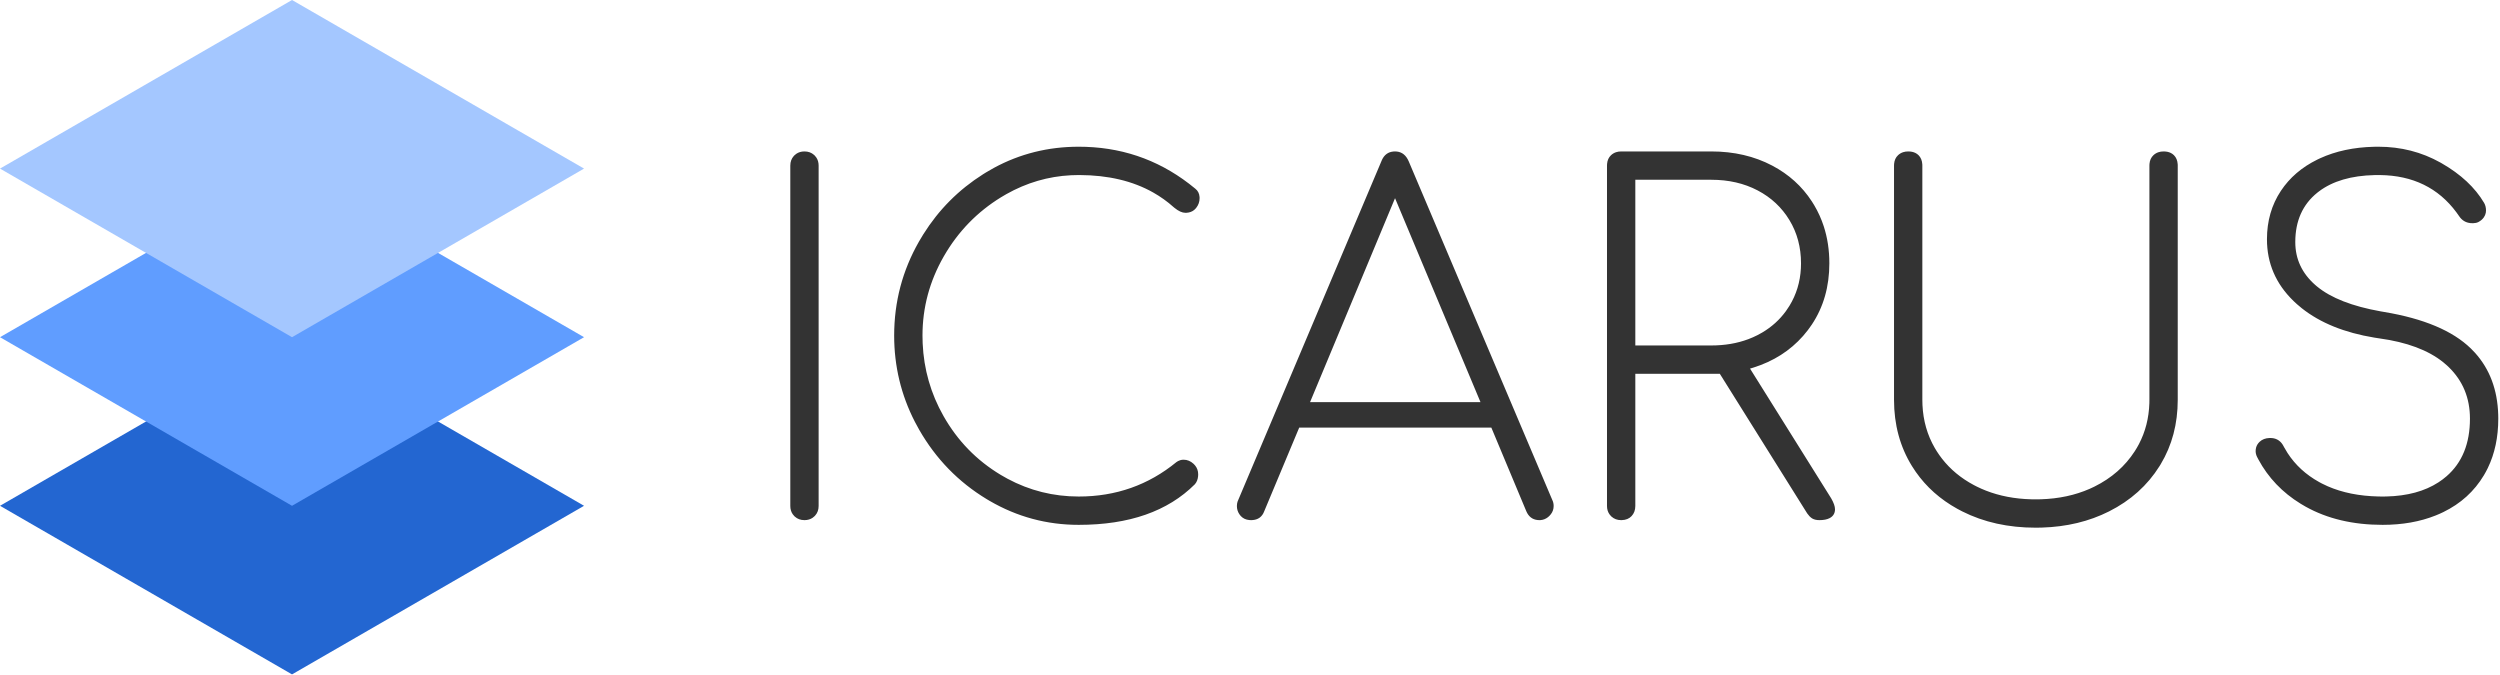
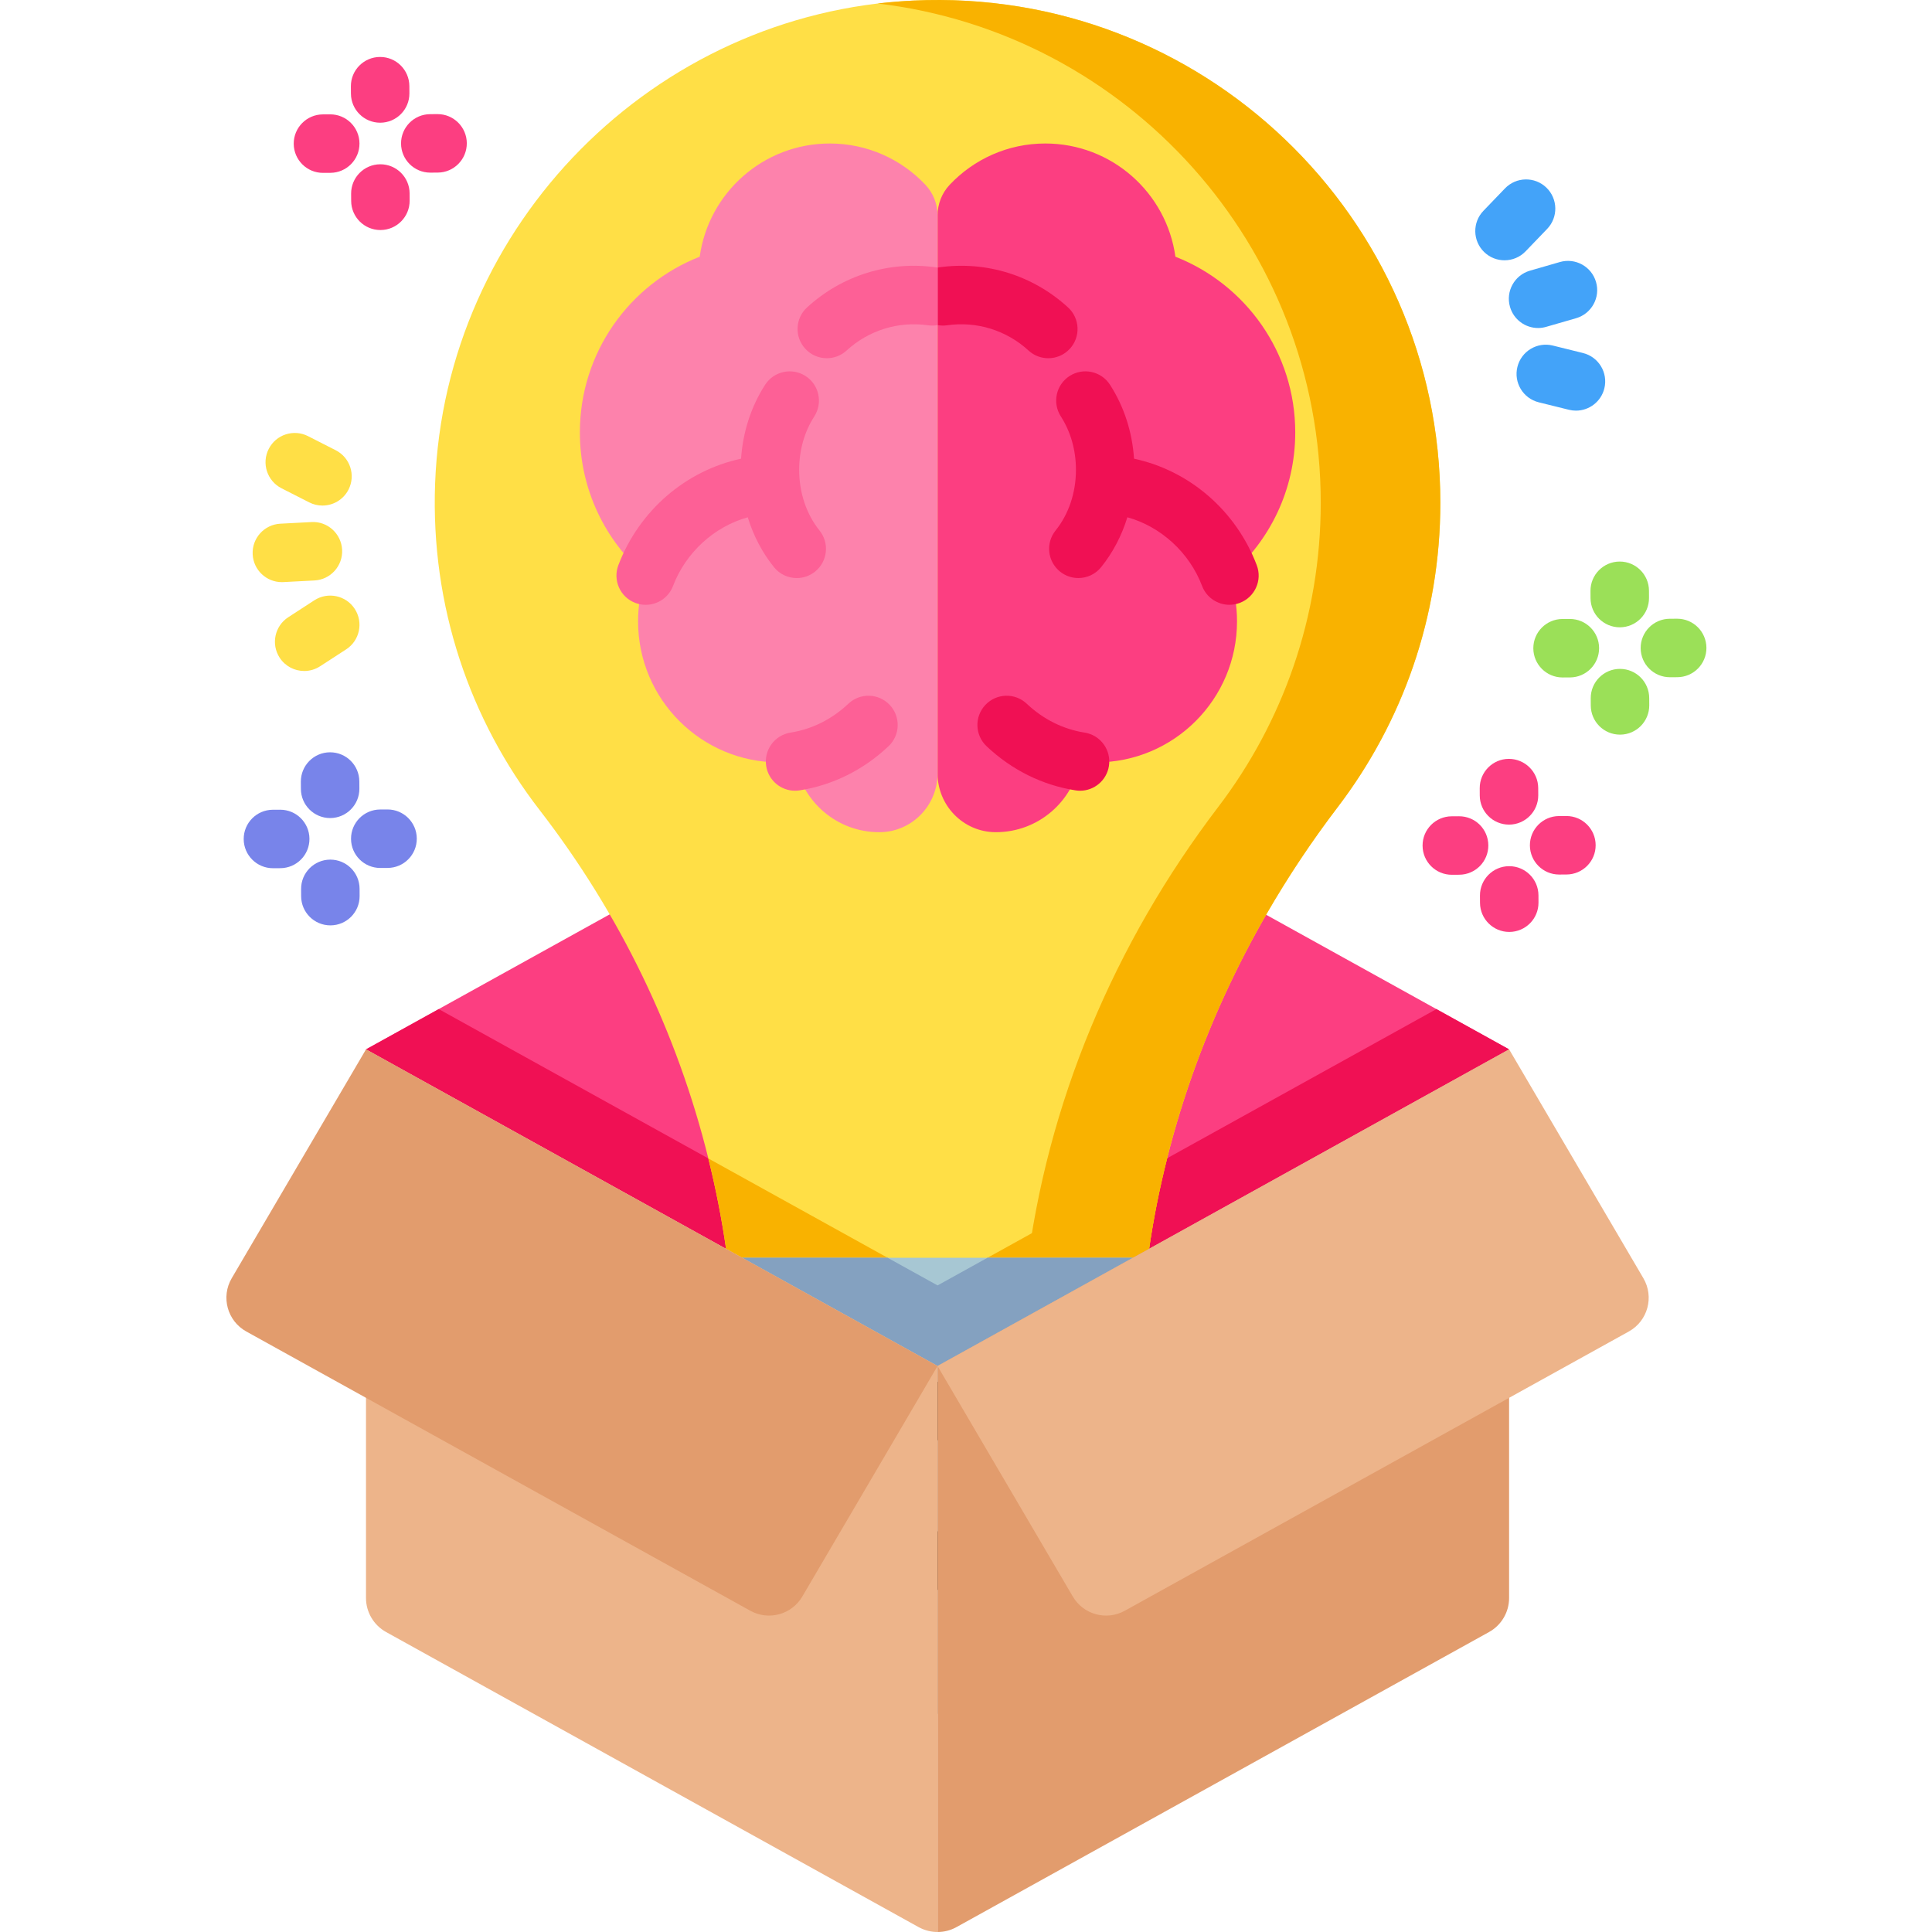
- <svg xmlns="http://www.w3.org/2000/svg" version="1.1" width="949" height="256" viewbox="0 0 949 256">
-   <path fill="#2366d1" d="M110.851 128L221.703 192L110.851 256L0 192Z" />
-   <path fill="#609dff" d="M110.851 64L221.703 128L110.851 192L0 128Z" />
-   <path fill="#a4c7ff" d="M110.851 0L221.703 64L110.851 128L0 64Z" />
-   <g transform="translate(300, 55.695), scale(0.7)" fill="#333">
-     <path d="M 613.888 10.24 L 613.888 137.216 A 60.705 60.705 0 0 0 613.954 140.055 Q 614.553 152.847 620.602 163.316 A 50.135 50.135 0 0 0 621.696 165.12 A 51.598 51.598 0 0 0 624.562 169.185 Q 631.357 177.897 641.762 183.449 A 63.11 63.11 0 0 0 643.456 184.32 A 61.649 61.649 0 0 0 648.369 186.492 Q 659.467 190.833 672.846 191.198 A 90.809 90.809 0 0 0 675.328 191.232 A 90.563 90.563 0 0 0 678.104 191.19 Q 692.78 190.74 704.7 185.489 A 61.259 61.259 0 0 0 707.2 184.32 Q 721.152 177.408 729.088 165.12 A 49.502 49.502 0 0 0 731.322 161.299 Q 736.63 151.203 736.997 139.036 A 60.335 60.335 0 0 0 737.024 137.216 L 737.024 10.24 A 10.857 10.857 0 0 1 737.062 9.315 Q 737.313 6.384 739.2 4.608 A 7.256 7.256 0 0 1 741.925 2.981 Q 743.196 2.56 744.704 2.56 Q 746.956 2.56 748.602 3.369 A 6.472 6.472 0 0 1 750.336 4.608 Q 752.167 6.439 752.361 9.499 A 11.729 11.729 0 0 1 752.384 10.24 L 752.384 137.216 Q 752.384 156.807 743.135 172.194 A 64.077 64.077 0 0 1 742.528 173.184 Q 732.672 188.928 715.136 197.76 Q 698.912 205.931 678.635 206.543 A 109.71 109.71 0 0 1 675.328 206.592 Q 653.056 206.592 635.52 197.76 A 77.835 77.835 0 0 1 632.828 196.338 Q 618.963 188.661 610.337 176.346 A 65.778 65.778 0 0 1 608.256 173.184 Q 598.528 157.44 598.528 137.216 L 598.528 10.24 A 10.857 10.857 0 0 1 598.566 9.315 Q 598.817 6.384 600.704 4.608 A 7.256 7.256 0 0 1 603.429 2.981 Q 604.7 2.56 606.208 2.56 Q 608.46 2.56 610.106 3.369 A 6.472 6.472 0 0 1 611.84 4.608 Q 613.671 6.439 613.865 9.499 A 11.729 11.729 0 0 1 613.888 10.24 Z M 895.488 8.96 A 69.507 69.507 0 0 0 894.88 8.615 Q 879.509 0 861.184 0 A 100.005 100.005 0 0 0 858.79 0.028 Q 842.342 0.422 829.568 6.272 A 61.75 61.75 0 0 0 828.078 6.979 Q 815.456 13.172 808.32 23.936 Q 800.768 35.328 800.768 50.176 Q 800.768 69.697 815.175 83.659 A 59.222 59.222 0 0 0 817.024 85.376 A 60.63 60.63 0 0 0 819.68 87.606 Q 834.727 99.526 859.059 103.529 A 133.91 133.91 0 0 0 861.696 103.936 Q 884.116 107.004 896.419 116.925 A 41.61 41.61 0 0 1 898.432 118.656 A 43.592 43.592 0 0 1 899.28 119.455 Q 910.848 130.653 910.848 147.456 Q 910.848 167.68 898.176 178.688 A 39.281 39.281 0 0 1 893.72 182.034 Q 882.522 189.266 865.531 189.672 A 85.481 85.481 0 0 1 863.488 189.696 A 102.18 102.18 0 0 1 861.3 189.673 Q 845.567 189.336 833.654 184.112 A 55.097 55.097 0 0 1 830.592 182.656 A 56.619 56.619 0 0 1 829.066 181.842 Q 818.274 175.871 811.94 166.114 A 47.528 47.528 0 0 1 809.984 162.816 A 12.115 12.115 0 0 0 809.808 162.46 Q 807.734 158.428 803.571 158.002 A 9.942 9.942 0 0 0 802.56 157.952 A 12.194 12.194 0 0 0 802.217 157.957 Q 798.871 158.051 796.8 160 A 7.449 7.449 0 0 0 796.119 160.731 Q 794.934 162.191 794.688 164.094 A 8.003 8.003 0 0 0 794.624 165.12 A 6.218 6.218 0 0 0 794.708 166.137 Q 794.803 166.708 795.004 167.28 A 7.895 7.895 0 0 0 795.392 168.192 A 65.044 65.044 0 0 0 796.099 169.546 Q 804.091 184.419 819.055 193.615 A 74.4 74.4 0 0 0 821.76 195.2 Q 839.424 205.056 863.488 205.056 Q 879.548 205.056 892.299 199.951 A 62.036 62.036 0 0 0 896.384 198.144 Q 910.592 191.232 918.4 178.176 A 51.186 51.186 0 0 0 920.533 174.225 Q 926.208 162.515 926.208 147.456 A 72.811 72.811 0 0 0 926.178 145.354 Q 925.592 125.061 913.589 111.755 A 49.8 49.8 0 0 0 911.36 109.44 Q 896.512 94.976 864.256 89.6 A 157.882 157.882 0 0 1 862.446 89.288 Q 839.242 85.142 827.904 75.776 A 41.218 41.218 0 0 1 826.977 74.987 Q 816.128 65.472 816.128 51.712 A 49.293 49.293 0 0 1 816.128 51.578 Q 816.175 34.522 828.032 24.96 A 35.234 35.234 0 0 1 828.891 24.289 Q 840.118 15.794 859.213 15.381 A 91.194 91.194 0 0 1 861.184 15.36 A 73.044 73.044 0 0 1 862.037 15.365 Q 888.747 15.677 903.514 35.593 A 59.37 59.37 0 0 1 904.96 37.632 Q 907.22 41.022 911.076 41.419 A 10.261 10.261 0 0 0 912.128 41.472 A 14.543 14.543 0 0 0 912.743 41.459 Q 914.336 41.392 915.2 40.96 A 10.655 10.655 0 0 0 915.336 40.891 Q 916.348 40.366 917.135 39.681 A 7.607 7.607 0 0 0 918.4 38.272 Q 919.197 37.122 919.442 35.787 A 6.761 6.761 0 0 0 919.552 34.56 Q 919.552 32.256 918.528 30.464 Q 911.104 17.92 895.488 8.96 Z M 160.311 0.068 A 110.648 110.648 0 0 0 156.416 0 Q 131.565 0 110.402 11.483 A 99.343 99.343 0 0 0 106.112 13.952 A 109.009 109.009 0 0 0 104.543 14.926 Q 84.677 27.489 72.14 47.479 A 111.393 111.393 0 0 0 69.76 51.456 Q 56.32 75.008 56.32 102.4 Q 56.32 127.331 67.56 149.187 A 107.592 107.592 0 0 0 69.888 153.472 Q 83.456 177.152 106.496 191.104 A 103.444 103.444 0 0 0 108.082 192.045 Q 130.459 205.056 156.416 205.056 Q 197.376 205.056 219.392 183.04 Q 220.918 181.296 221.145 178.624 A 11.364 11.364 0 0 0 221.184 177.664 Q 221.184 174.906 219.514 172.852 A 8.614 8.614 0 0 0 218.752 172.032 A 10.501 10.501 0 0 0 218.638 171.925 Q 216.248 169.728 213.248 169.728 A 6.244 6.244 0 0 0 211.549 169.961 Q 210.906 170.141 210.291 170.463 A 7.508 7.508 0 0 0 209.408 171.008 Q 186.624 189.696 156.416 189.696 Q 135.765 189.696 117.743 180.022 A 87.237 87.237 0 0 1 114.048 177.92 Q 94.464 166.144 83.072 146.048 Q 72.704 127.758 71.772 106.604 A 95.549 95.549 0 0 1 71.68 102.4 Q 71.68 79.616 83.2 59.52 A 97.348 97.348 0 0 1 83.35 59.26 Q 94.847 39.346 114.304 27.392 A 88.056 88.056 0 0 1 117.155 25.713 Q 133.663 16.406 152.218 15.466 A 82.911 82.911 0 0 1 156.416 15.36 A 117.212 117.212 0 0 1 156.817 15.361 Q 180.184 15.441 196.829 24.848 A 63.01 63.01 0 0 1 207.872 32.768 A 23.034 23.034 0 0 0 208.339 33.158 Q 211.641 35.84 214.272 35.84 A 9.974 9.974 0 0 0 214.911 35.82 Q 217.343 35.664 219.009 34.296 A 6.873 6.873 0 0 0 219.904 33.408 A 9.994 9.994 0 0 0 220.133 33.126 Q 221.952 30.799 221.952 27.904 A 8.988 8.988 0 0 0 221.929 27.259 Q 221.724 24.398 219.648 22.784 A 110.881 110.881 0 0 0 219.543 22.697 Q 193.686 1.244 160.311 0.068 Z M 551.168 198.4 L 504.064 123.136 L 499.456 123.136 L 458.24 123.136 L 458.24 194.816 Q 458.24 198.144 456.192 200.32 Q 454.232 202.403 450.865 202.492 A 11.487 11.487 0 0 1 450.56 202.496 Q 447.452 202.496 445.349 200.598 A 7.871 7.871 0 0 1 445.056 200.32 A 7.525 7.525 0 0 1 444.182 199.275 Q 442.889 197.403 442.88 194.85 A 10.179 10.179 0 0 1 442.88 194.816 L 442.88 10.24 A 10.857 10.857 0 0 1 442.918 9.315 Q 443.169 6.384 445.056 4.608 A 7.256 7.256 0 0 1 447.781 2.981 Q 449.052 2.56 450.56 2.56 L 499.456 2.56 Q 517.888 2.56 532.48 10.24 Q 545.954 17.332 553.971 29.662 A 58.968 58.968 0 0 1 555.264 31.744 A 56.737 56.737 0 0 1 560.414 43.13 Q 563.456 52.468 563.456 63.232 Q 563.456 82.2 553.946 96.465 A 56.692 56.692 0 0 1 551.808 99.456 A 58.849 58.849 0 0 1 549.212 102.618 Q 538.621 114.637 522.253 119.779 A 72.195 72.195 0 0 1 520.448 120.32 L 564.48 190.72 Q 566.528 194.304 566.528 196.608 A 6.599 6.599 0 0 1 566.478 197.436 Q 566.253 199.208 565.035 200.395 A 5.625 5.625 0 0 1 564.352 200.96 A 6.473 6.473 0 0 1 563.547 201.443 Q 561.472 202.496 558.08 202.496 Q 555.751 202.496 554.27 201.649 A 4.911 4.911 0 0 1 553.984 201.472 Q 552.654 200.585 551.515 198.93 A 14.447 14.447 0 0 1 551.168 198.4 Z M 399.104 197.632 L 380.16 152.32 L 275.968 152.32 L 257.024 197.632 Q 255.324 202.248 250.396 202.483 A 11.297 11.297 0 0 1 249.856 202.496 A 10.258 10.258 0 0 1 248.931 202.455 Q 246.143 202.203 244.4 200.383 A 6.997 6.997 0 0 1 244.224 200.192 A 8.678 8.678 0 0 1 243.477 199.224 Q 242.176 197.264 242.176 194.816 A 7.805 7.805 0 0 1 242.282 193.521 A 7.181 7.181 0 0 1 242.944 191.488 L 320.512 7.936 A 12.196 12.196 0 0 1 320.852 7.129 Q 322.805 2.936 327.14 2.591 A 10.038 10.038 0 0 1 327.936 2.56 A 9.004 9.004 0 0 1 328.947 2.615 Q 333.29 3.106 335.36 7.936 L 413.184 191.488 Q 413.952 193.024 413.952 194.816 A 7.64 7.64 0 0 1 413.846 196.101 Q 413.457 198.383 411.648 200.192 A 9.044 9.044 0 0 1 410.871 200.886 Q 409.083 202.303 406.879 202.473 A 7.908 7.908 0 0 1 406.272 202.496 A 9.93 9.93 0 0 1 405.339 202.453 Q 400.96 202.04 399.104 197.632 Z M 15.36 10.24 L 15.36 194.816 Q 15.36 197.924 13.462 200.027 A 7.871 7.871 0 0 1 13.184 200.32 A 7.525 7.525 0 0 1 12.139 201.194 Q 10.267 202.487 7.714 202.496 A 10.179 10.179 0 0 1 7.68 202.496 Q 4.572 202.496 2.469 200.598 A 7.871 7.871 0 0 1 2.176 200.32 A 7.525 7.525 0 0 1 1.302 199.275 Q 0.009 197.403 0 194.85 A 10.179 10.179 0 0 1 0 194.816 L 0 10.24 Q 0 7.132 1.898 5.029 A 7.871 7.871 0 0 1 2.176 4.736 A 7.525 7.525 0 0 1 3.221 3.862 Q 5.093 2.569 7.646 2.56 A 10.179 10.179 0 0 1 7.68 2.56 Q 10.788 2.56 12.891 4.458 A 7.871 7.871 0 0 1 13.184 4.736 A 7.525 7.525 0 0 1 14.058 5.781 Q 15.351 7.653 15.36 10.206 A 10.179 10.179 0 0 1 15.36 10.24 Z M 281.856 138.496 L 374.272 138.496 L 327.936 27.904 L 281.856 138.496 Z M 458.24 107.776 L 499.456 107.776 Q 510.418 107.776 519.519 104.362 A 48.175 48.175 0 0 0 524.544 102.144 A 47.471 47.471 0 0 0 527.059 100.761 Q 534.75 96.219 539.878 89.183 A 43.678 43.678 0 0 0 541.824 86.272 Q 547.436 77.109 548.027 65.896 A 50.673 50.673 0 0 0 548.096 63.232 Q 548.096 50.176 541.824 39.808 Q 535.552 29.44 524.544 23.68 Q 513.536 17.92 499.456 17.92 L 458.24 17.92 L 458.24 107.776 Z" vector-effect="non-scaling-stroke" />
+ <svg xmlns="http://www.w3.org/2000/svg" height="512pt" viewBox="-60 0 512 512" width="512pt">
+   <path d="m188.461 194.18-151.465 83.914 151.465 83.918 151.469-83.918zm0 0" fill="#fc3e81" />
+   <path d="m339.926 278.094-151.461 83.914-151.473-83.914 19.281-10.672 132.191 73.227 132.191-73.227zm0 0" fill="#f01054" />
+   <path d="m321.699 133.242c0 30.305-10.125 58.25-27.172 80.629-21.273 27.918-36.781 59.543-45.219 93.078-2.004 7.902-3.605 15.91-4.785 24-.32 2.109-.598 4.227-.855 6.344h-110.414c-.25-2.117-.527-4.234-.84-6.344-1.164-8.07-2.738-16.066-4.699-23.949-8.246-33.352-23.441-64.832-44.746-92.375-18.359-23.762-28.879-53.891-27.66-86.516 2.586-68.695 58.047-124.734 126.719-127.957 76.516-3.605 139.672 57.371 139.672 133.09zm0 0" fill="#ffdf46" />
+   <path d="m249.305 306.949c-2.004 7.902-3.605 15.91-4.781 24l-11.457 6.344h-38.539zm0 0" fill="#f9b200" />
+   <path d="m127.715 307 54.684 30.293h-38.547l-11.438-6.344c-1.168-8.07-2.738-16.066-4.699-23.949zm0 0" fill="#f9b200" />
+   <path d="m321.707 133.242c0 30.309-10.121 58.242-27.18 80.629-27.598 36.215-45.484 78.668-50.855 123.422h-31.695c5.367-44.754 23.258-87.207 50.855-123.422 17.055-22.387 27.18-50.32 27.18-80.629 0-68.23-51.312-124.512-117.438-132.316 3.129-.355 6.277-.613 9.449-.773 76.508-3.605 139.684 57.371 139.684 133.09zm0 0" fill="#f9b200" />
+   <path d="m262.75 353.141v81.227c0 10.941-8.867 19.809-19.809 19.809h-108.957c-10.941 0-19.816-8.867-19.816-19.809v-81.227c0-10.941 8.875-19.816 19.816-19.816h108.957c10.941 0 19.809 8.875 19.809 19.816zm0 0" fill="#a7c7d3" />
+   <path d="m240.234 333.324-51.77 28.684-51.773-28.684h38.547l13.227 7.324 13.223-7.324zm0 0" fill="#84a1c0" />
+   <path d="m256.809 381.691h-134.715c-4.277 0-7.75-3.469-7.75-7.75s3.473-7.75 7.75-7.75h134.715c4.277 0 7.746 3.469 7.746 7.75s-3.469 7.75-7.746 7.75zm0 0" />
+   <path d="m256.809 421.312h-134.715c-4.277 0-7.75-3.469-7.75-7.75s3.473-7.75 7.75-7.75h134.715c4.277 0 7.746 3.469 7.746 7.75s-3.469 7.75-7.746 7.75zm0 0" />
+   <path d="m265.805 152.531c1.312 3.805 2.016 7.887 2.016 12.129 0 20.645-16.734 37.383-37.379 37.383-1.426 0-2.832-.082-4.227-.25-1.84 10.641-11.105 18.742-22.273 18.742h-.176c-8.492-.062-15.301-7.066-15.301-15.559v-147.875c0-3.02 1.145-5.941 3.211-8.133 6.355-6.734 15.355-10.941 25.332-10.941 17.598 0 32.145 13.051 34.488 30.004 18.586 7.285 31.758 25.387 31.758 46.562.004 15.18-6.766 28.773-17.449 37.938zm0 0" fill="#fc3e81" />
+   <path d="m226.23 209.551c-.398 0-.805-.031-1.211-.098-8.773-1.375-16.926-5.418-23.566-11.695-3.113-2.938-3.25-7.844-.312-10.953 2.941-3.113 7.844-3.25 10.953-.312 4.359 4.117 9.656 6.762 15.328 7.652 4.227.664 7.117 4.625 6.453 8.855-.598 3.82-3.895 6.551-7.645 6.551zm0 0" fill="#f01054" />
+   <path d="m223.531 92.414c-1.531 1.672-3.629 2.52-5.715 2.52-1.879 0-3.75-.672-5.238-2.035-5.867-5.383-13.742-7.82-21.582-6.695-.867.125-1.727.094-2.531-.051v-15.23c.102-.031.215-.039.332-.062 12.457-1.785 24.938 2.078 34.246 10.613 3.164 2.891 3.371 7.789.488 10.941zm0 0" fill="#f01054" />
+   <path d="m188.465 57.102v147.875c0 8.492-6.809 15.496-15.301 15.559h-.188c-11.168 0-20.434-8.102-22.273-18.742-1.383.168-2.801.25-4.227.25-20.645 0-37.379-16.738-37.379-37.383 0-4.242.711-8.324 2.016-12.129-10.672-9.164-17.441-22.758-17.441-37.938 0-21.18 13.164-39.281 31.758-46.562 2.348-16.953 16.883-30.004 34.477-30.004 9.992 0 18.992 4.207 25.336 10.941 2.074 2.191 3.223 5.113 3.223 8.133zm0 0" fill="#fd82ac" />
+   <path d="m150.695 209.551c-3.75 0-7.047-2.73-7.648-6.551-.66-4.227 2.23-8.191 6.457-8.855 5.668-.887 10.969-3.535 15.324-7.652 3.109-2.938 8.016-2.797 10.953.312 2.941 3.109 2.801 8.016-.309 10.953-6.645 6.277-14.793 10.32-23.57 11.699-.406.062-.809.094-1.207.094zm0 0" fill="#fd6096" />
+   <path d="m188.465 70.922v15.23c-.805.145-1.664.176-2.531.051-7.844-1.125-15.715 1.312-21.582 6.695-1.488 1.363-3.367 2.035-5.238 2.035-2.098 0-4.184-.848-5.715-2.52-2.891-3.152-2.676-8.051.477-10.941 9.309-8.535 21.789-12.398 34.258-10.613.113.023.227.035.332.062zm0 0" fill="#fd6096" />
+   <path d="m273.051 149.777c-5.496-14.453-17.812-25.062-32.52-28.219-.473-7.09-2.648-13.812-6.371-19.594-2.316-3.598-7.109-4.633-10.711-2.32-3.598 2.32-4.633 7.113-2.316 10.711 2.617 4.07 4.004 8.961 4.004 14.152 0 6.051-1.914 11.758-5.391 16.07-2.688 3.332-2.16 8.207 1.168 10.895 1.434 1.156 3.152 1.715 4.859 1.715 2.262 0 4.508-.984 6.039-2.883 3.117-3.867 5.461-8.371 6.949-13.223 8.844 2.453 16.426 9.312 19.805 18.203 1.176 3.094 4.121 4.996 7.242 4.996.918 0 1.848-.164 2.754-.508 4-1.52 6.012-5.992 4.488-9.996zm0 0" fill="#f01054" />
+   <path d="m151.789 124.508c0-5.191 1.383-10.082 4.004-14.148 2.32-3.598 1.281-8.395-2.316-10.711-3.598-2.316-8.395-1.281-10.711 2.316-3.723 5.781-5.898 12.504-6.375 19.594-14.703 3.16-27.02 13.766-32.52 28.223-1.52 4 .488 8.477 4.488 9.996.906.344 1.84.508 2.754.508 3.125 0 6.066-1.902 7.246-4.996 3.379-8.891 10.957-15.754 19.805-18.203 1.488 4.852 3.832 9.352 6.949 13.219 1.531 1.902 3.773 2.887 6.039 2.887 1.707 0 3.422-.559 4.855-1.715 3.332-2.688 3.855-7.566 1.168-10.895-3.473-4.316-5.387-10.023-5.387-16.074zm0 0" fill="#fd6096" />
+   <path d="m339.926 278.094v145.387c0 3.75-2.035 7.211-5.32 9.027l-141.141 78.203c-.012.008-.031.008-.043.02-1.547.855-3.242 1.27-4.957 1.27v-149.992zm0 0" fill="#e29c6d" />
+   <path d="m188.465 362.008v149.992c-1.664 0-3.328-.395-4.848-1.207-.051-.023-.113-.055-.164-.082l-141.129-78.203c-3.285-1.816-5.332-5.277-5.332-9.027v-145.387zm0 0" fill="#edb48a" />
+   <path d="m371.652 352.859-133.578 74.008c-4.852 2.688-10.961 1.016-13.77-3.77l-35.844-61.086 151.469-83.918 35.586 60.652c2.906 4.953 1.164 11.332-3.863 14.113zm0 0" fill="#edb48a" />
+   <path d="m5.27 352.859 133.578 74.008c4.855 2.688 10.965 1.016 13.773-3.77l35.84-61.086-151.465-83.918-35.59 60.652c-2.906 4.953-1.16 11.332 3.863 14.113zm0 0" fill="#e29c6d" />
+   <path d="m27.488 216.793c-4.262 0-7.727-3.445-7.746-7.711l-.012-1.93c-.02-4.277 3.43-7.766 7.711-7.785h.039c4.262 0 7.727 3.441 7.746 7.707l.012 1.93c.02 4.281-3.434 7.766-7.711 7.789-.012 0-.027 0-.039 0zm0 0" fill="#7884ea" />
+   <path d="m27.555 245.234c-4.262 0-7.727-3.441-7.75-7.711l-.008-1.926c-.023-4.281 3.43-7.766 7.707-7.789h.039c4.262 0 7.727 3.445 7.75 7.711l.008 1.93c.023 4.277-3.43 7.766-7.707 7.785-.016 0-.027 0-.039 0zm0 0" fill="#7884ea" />
+   <path d="m40.773 230.02c-4.262 0-7.727-3.441-7.746-7.707-.023-4.277 3.426-7.766 7.707-7.789l1.93-.008h.039c4.262 0 7.727 3.441 7.75 7.707.02 4.277-3.43 7.766-7.711 7.789l-1.926.008c-.016 0-.031 0-.043 0zm0 0" fill="#7884ea" />
+   <path d="m12.332 230.086c-4.262 0-7.727-3.441-7.75-7.707-.023-4.277 3.43-7.766 7.707-7.789l1.93-.008h.043c4.262 0 7.723 3.441 7.746 7.707.023 4.277-3.43 7.766-7.707 7.789l-1.93.008c-.012 0-.027 0-.039 0zm0 0" fill="#7884ea" />
+   <path d="m369.254 166.242c-4.258 0-7.727-3.441-7.746-7.711l-.012-1.926c-.02-4.281 3.434-7.766 7.711-7.789h.039c4.262 0 7.727 3.445 7.75 7.711l.008 1.93c.023 4.277-3.43 7.766-7.711 7.785-.012 0-.023 0-.039 0zm0 0" fill="#9be058" />
+   <path d="m369.32 194.688c-4.262 0-7.727-3.445-7.746-7.711l-.012-1.926c-.023-4.281 3.43-7.77 7.707-7.789h.043c4.262 0 7.723 3.441 7.746 7.707l.012 1.93c.02 4.277-3.43 7.766-7.707 7.789-.016 0-.027 0-.043 0zm0 0" fill="#9be058" />
+   <path d="m382.539 179.473c-4.262 0-7.727-3.445-7.746-7.711-.02-4.281 3.434-7.766 7.711-7.785l1.93-.012h.035c4.266 0 7.73 3.445 7.75 7.715.02 4.277-3.434 7.762-7.711 7.785l-1.93.008c-.012 0-.027 0-.039 0zm0 0" fill="#9be058" />
+   <path d="m354.098 179.535c-4.262 0-7.727-3.445-7.75-7.711-.02-4.277 3.434-7.766 7.715-7.785l1.93-.008h.035c4.262 0 7.727 3.445 7.75 7.711.02 4.281-3.434 7.766-7.715 7.785l-1.93.008c-.012 0-.023 0-.035 0zm0 0" fill="#9be058" />
+   <g fill="#fc3e81">
+     <path d="m40.746 32.52c-4.262 0-7.723-3.445-7.746-7.707l-.012-1.93c-.023-4.281 3.43-7.77 7.707-7.789h.043c4.262 0 7.723 3.441 7.746 7.707l.012 1.93c.02 4.277-3.43 7.766-7.707 7.789-.016 0-.031 0-.043 0zm0 0" />
+     <path d="m40.809 60.961c-4.258 0-7.723-3.441-7.746-7.707l-.012-1.93c-.02-4.277 3.43-7.766 7.711-7.789h.039c4.262 0 7.727 3.445 7.75 7.707l.008 1.93c.023 4.281-3.43 7.77-7.707 7.789-.012 0-.027 0-.043 0zm0 0" />
+     <path d="m54.031 45.75c-4.262 0-7.727-3.445-7.75-7.707-.02-4.281 3.43-7.77 7.711-7.789l1.926-.012h.043c4.262 0 7.723 3.441 7.746 7.707.023 4.281-3.426 7.77-7.707 7.789l-1.93.012c-.012 0-.027 0-.039 0zm0 0" />
+     <path d="m25.586 45.812c-4.258 0-7.723-3.441-7.746-7.707-.023-4.281 3.43-7.766 7.707-7.789l1.93-.012h.039c4.262 0 7.727 3.445 7.75 7.711.023 4.277-3.43 7.766-7.707 7.789l-1.93.008c-.016 0-.027 0-.043 0zm0 0" />
+     <path d="m339.902 218.531c-4.262 0-7.727-3.445-7.75-7.711l-.008-1.926c-.023-4.281 3.43-7.77 7.707-7.789 4.246.004 7.766 3.426 7.789 7.707l.012 1.93c.02 4.277-3.43 7.766-7.711 7.789-.012 0-.027 0-.039 0zm0 0" />
+     <path d="m339.965 246.973c-4.258 0-7.723-3.441-7.746-7.707l-.012-1.93c-.02-4.277 3.43-7.766 7.711-7.789h.039c4.262 0 7.727 3.445 7.75 7.711l.008 1.926c.023 4.281-3.43 7.766-7.707 7.789-.012 0-.027 0-.043 0zm0 0" />
+     <path d="m353.184 231.762c-4.258 0-7.723-3.445-7.746-7.711-.023-4.277 3.43-7.766 7.707-7.789l1.93-.008h.043c4.258 0 7.723 3.441 7.746 7.707.023 4.277-3.43 7.766-7.707 7.789l-1.93.012c-.012 0-.027 0-.043 0zm0 0" />
+     <path d="m324.742 231.824c-4.262 0-7.727-3.441-7.746-7.707-.023-4.281 3.426-7.77 7.707-7.789l1.93-.012c4.324-.012 7.766 3.43 7.789 7.707.02 4.281-3.43 7.77-7.711 7.789l-1.926.012c-.016 0-.027 0-.043 0zm0 0" />
  </g>
+   <path d="m347.605 86.926c-3.363 0-6.461-2.207-7.441-5.602-1.188-4.109 1.18-8.406 5.293-9.594l7.914-2.285c4.113-1.191 8.41 1.18 9.594 5.293 1.191 4.109-1.18 8.406-5.293 9.594l-7.914 2.285c-.719.211-1.441.309-2.152.309zm0 0" fill="#43a3f9" />
+   <path d="m338.711 68.98c-1.934 0-3.867-.715-5.371-2.164-3.082-2.965-3.18-7.871-.211-10.953l5.711-5.938c2.965-3.082 7.871-3.18 10.957-.215 3.082 2.969 3.176 7.875.211 10.957l-5.711 5.938c-1.52 1.582-3.551 2.375-5.586 2.375zm0 0" fill="#43a3f9" />
+   <path d="m357.652 108.824c-.613 0-1.242-.074-1.863-.227l-8-1.98c-4.152-1.027-6.688-5.227-5.66-9.383 1.027-4.152 5.23-6.688 9.383-5.66l7.996 1.98c4.152 1.027 6.688 5.227 5.66 9.379-.871 3.531-4.035 5.891-7.516 5.891zm0 0" fill="#43a3f9" />
+   <path d="m14.691 154.273c-4.094 0-7.516-3.207-7.73-7.344-.227-4.273 3.059-7.918 7.332-8.145l8.227-.43c4.273-.262 7.918 3.059 8.145 7.332.223 4.273-3.059 7.922-7.336 8.145l-8.227.43c-.137.008-.273.012-.41.012zm0 0" fill="#ffdf46" />
+   <path d="m25.453 133.98c-1.188 0-2.387-.273-3.512-.848l-7.344-3.738c-3.812-1.945-5.328-6.613-3.383-10.422 1.941-3.816 6.609-5.328 10.422-3.387l7.34 3.738c3.812 1.945 5.328 6.609 3.387 10.422-1.371 2.688-4.09 4.234-6.91 4.234zm0 0" fill="#ffdf46" />
+   <path d="m20.617 177.82c-2.539 0-5.023-1.242-6.508-3.527-2.328-3.59-1.309-8.391 2.281-10.719l6.906-4.484c3.59-2.332 8.391-1.312 10.719 2.277 2.332 3.59 1.312 8.387-2.277 10.719l-6.91 4.484c-1.305.848-2.766 1.25-4.211 1.25zm0 0" fill="#ffdf46" />
</svg>
